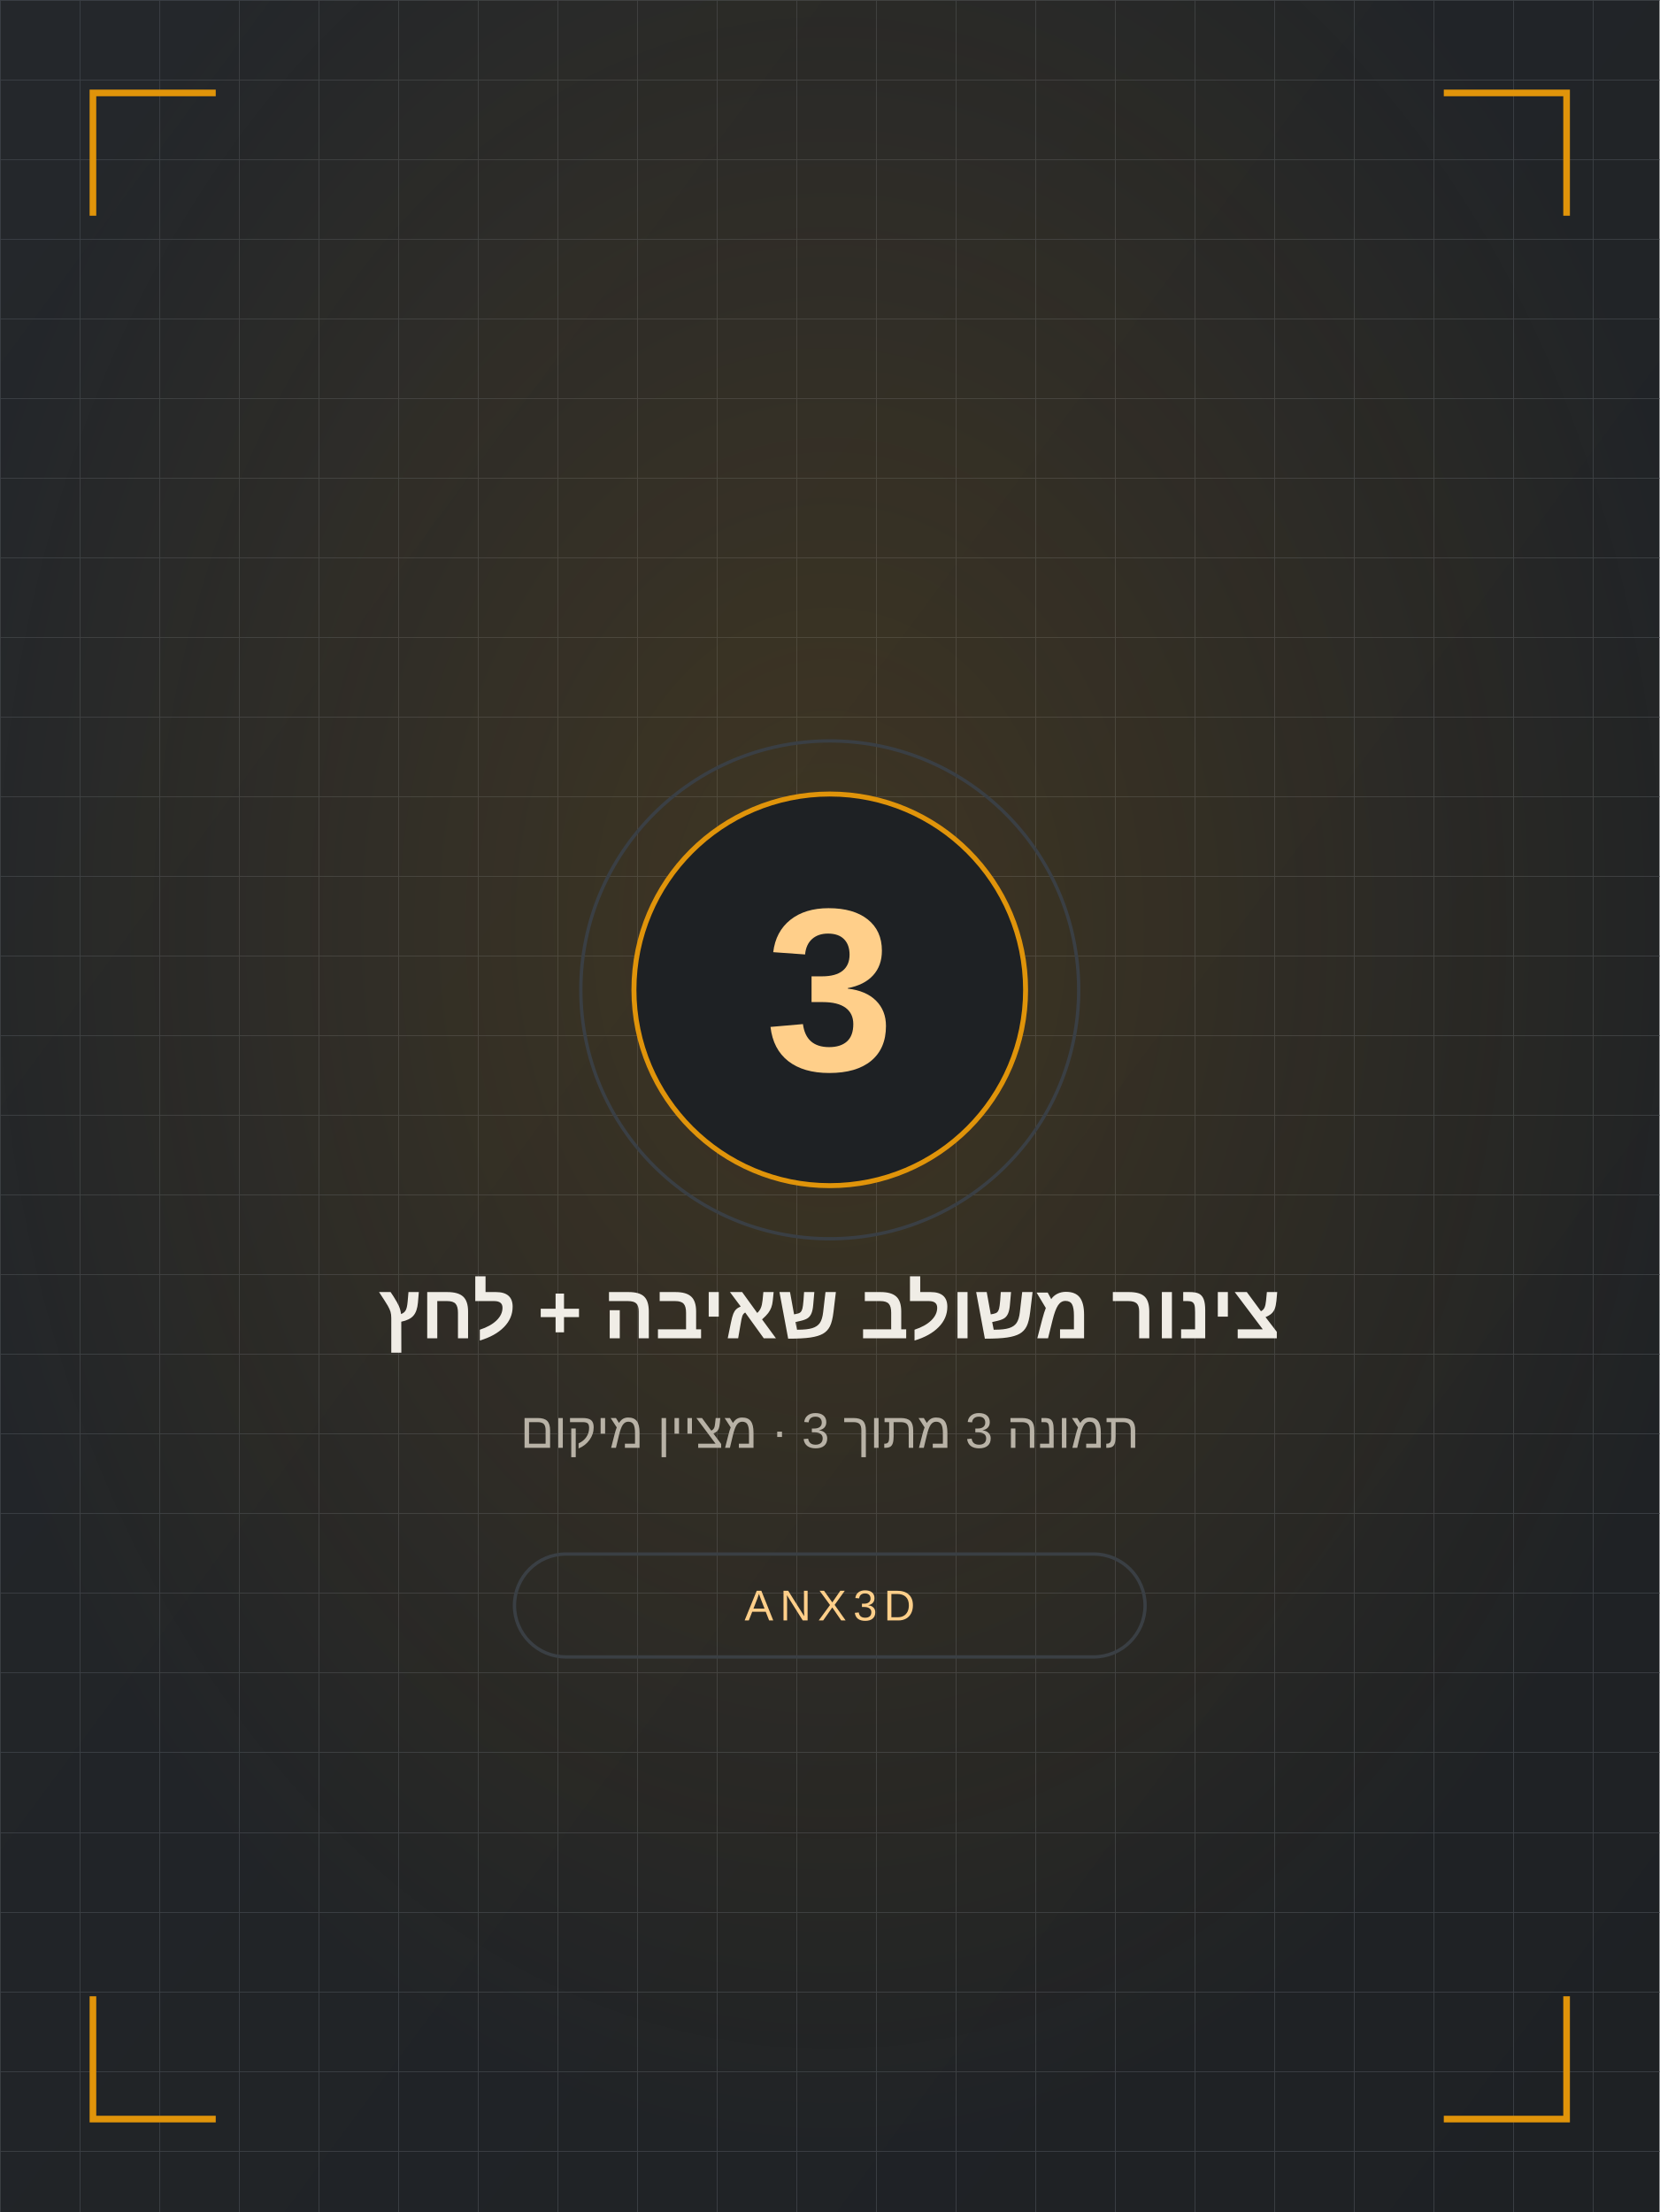
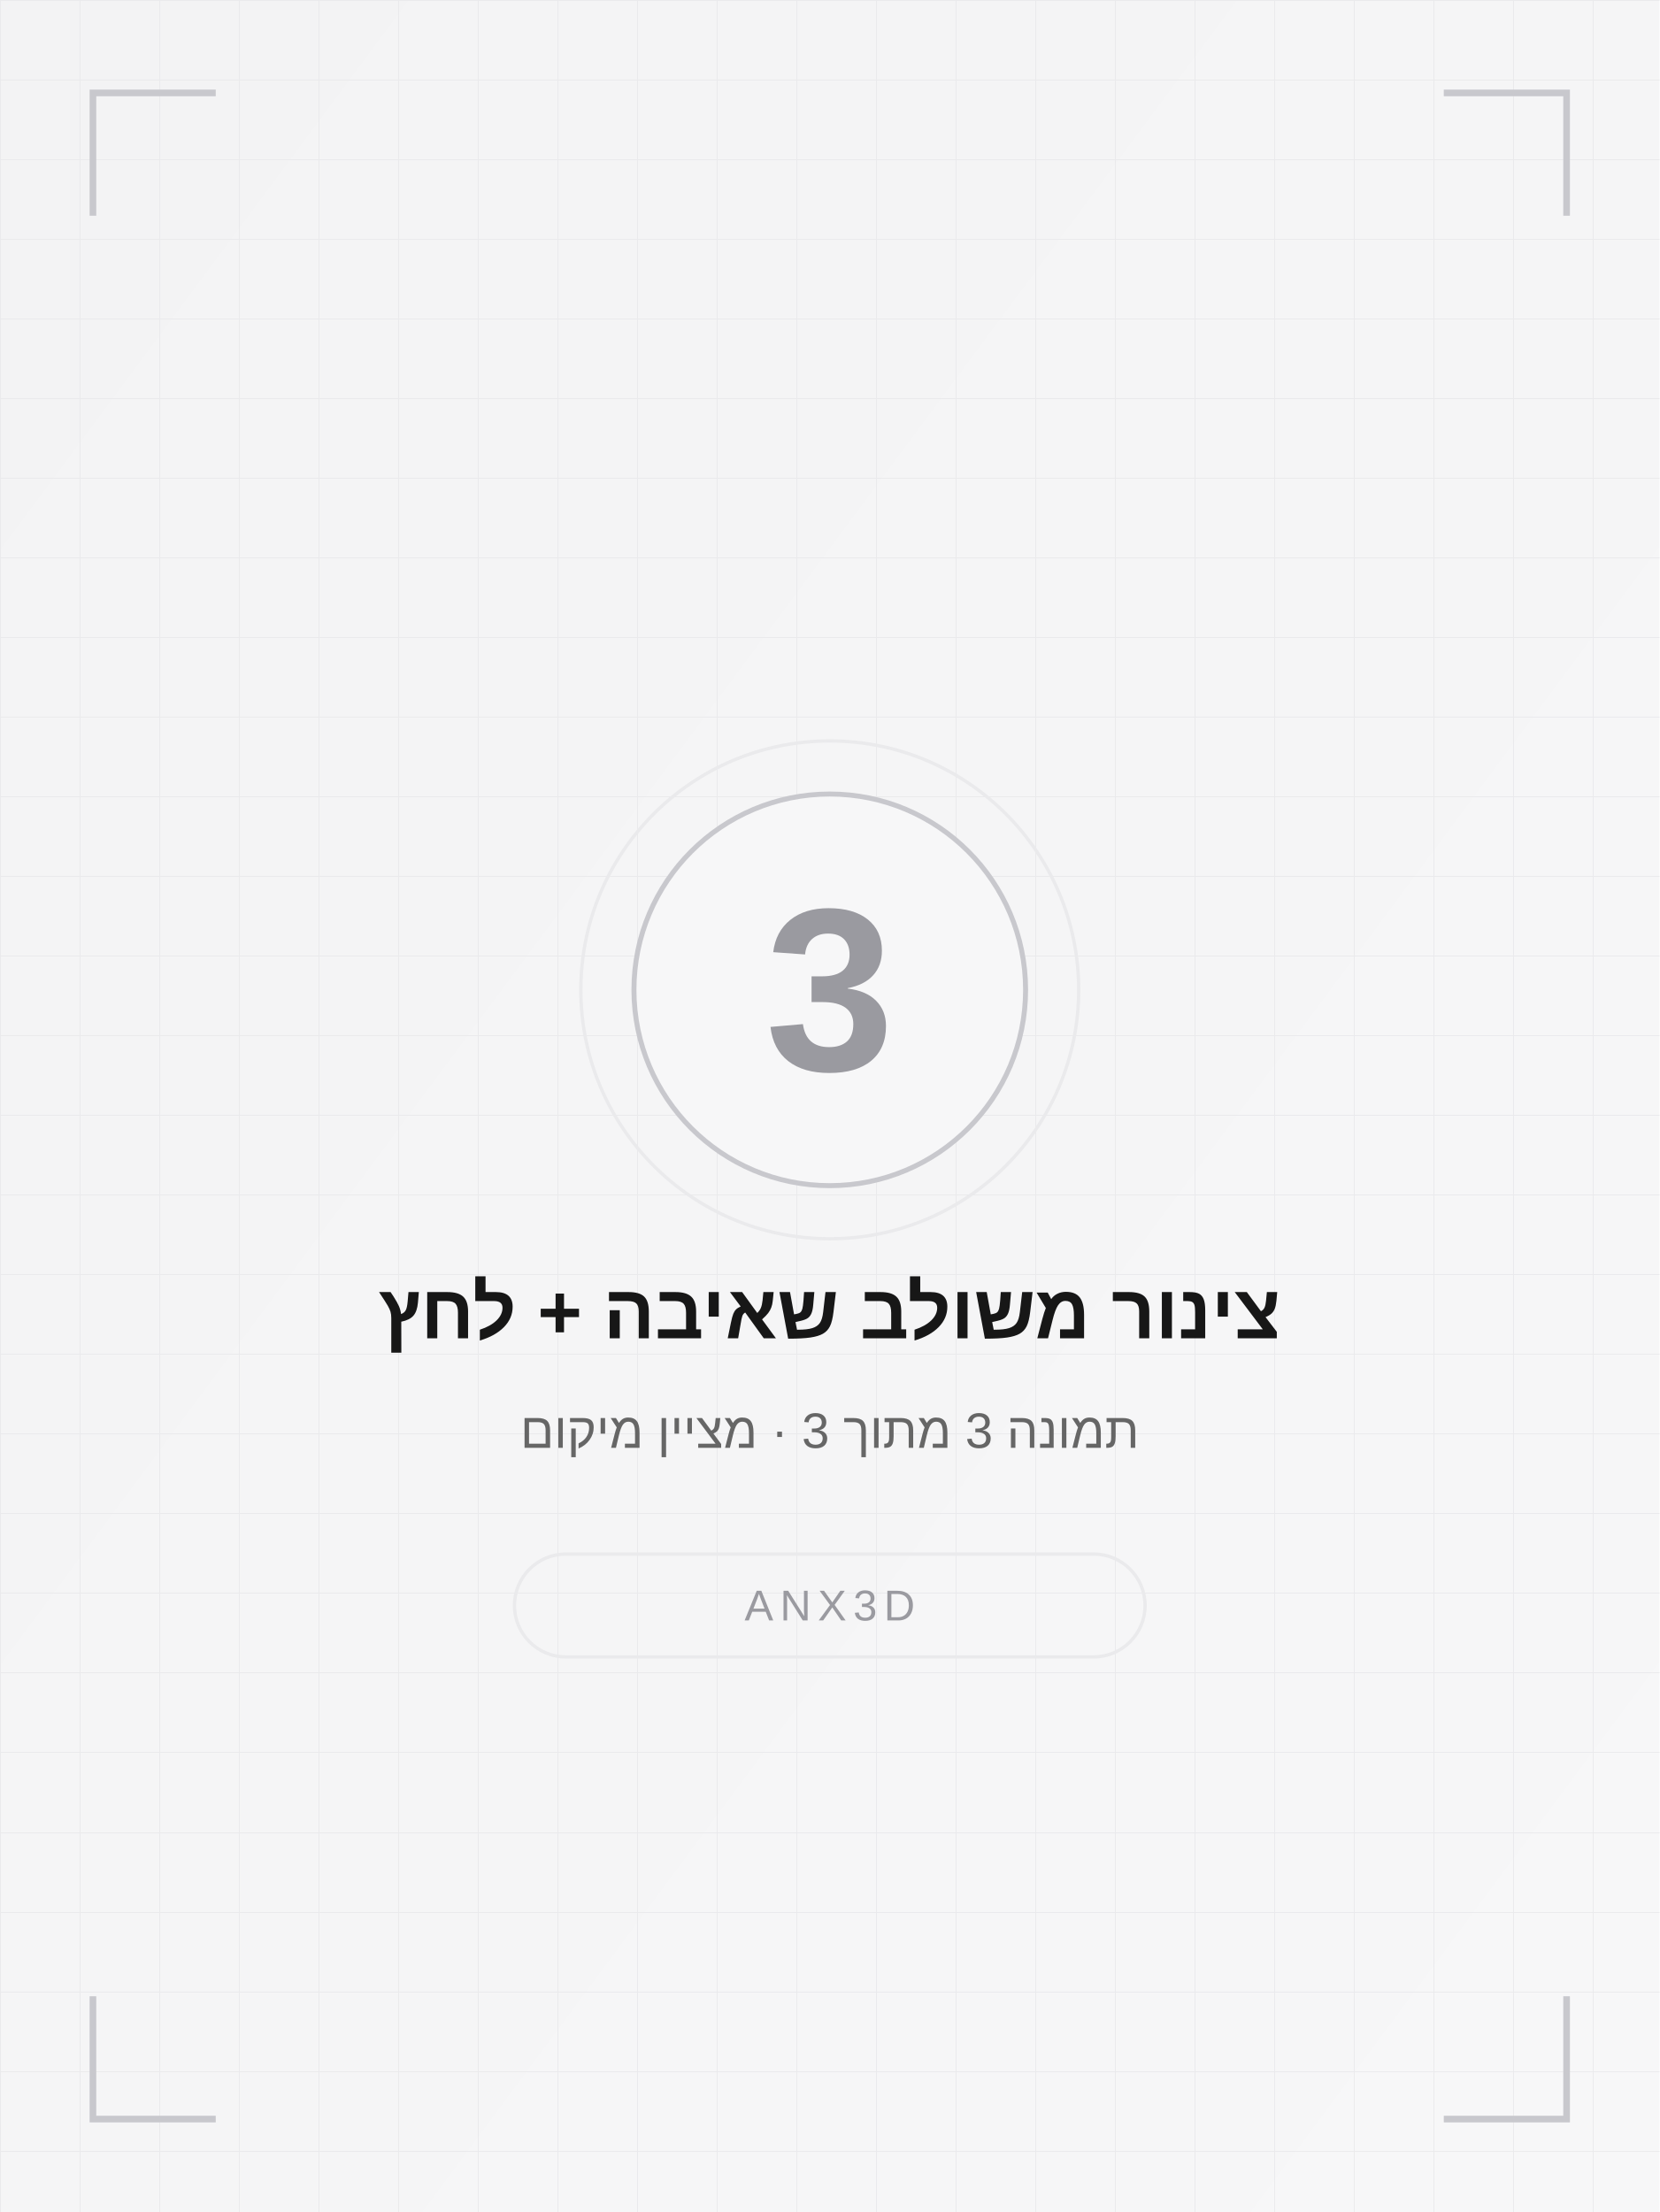
<svg xmlns="http://www.w3.org/2000/svg" width="1000" height="1333" viewBox="0 0 1000 1333" role="img" aria-label="צינור משולב שאיבה + לחץ — תמונה 3 מתוך 3 (מציין מיקום)">
  <defs>
    <linearGradient id="bg" x1="0" y1="0" x2="1" y2="1">
-       <stop offset="0%" stop-color="#24272b" />
-       <stop offset="100%" stop-color="#1e2124" />
+       <stop offset="0%" stop-color="#f3f3f4" />
+       <stop offset="100%" stop-color="#f7f7f8" />
    </linearGradient>
    <pattern id="grid" width="48" height="48" patternUnits="userSpaceOnUse">
-       <path d="M48 0H0V48" fill="none" stroke="#3a3f44" stroke-width="1" />
+       <path d="M48 0H0V48" fill="none" stroke="#eaeaec" stroke-width="1" />
    </pattern>
    <radialGradient id="glow" cx="50%" cy="42%" r="55%">
-       <stop offset="0%" stop-color="#e0940a" stop-opacity="0.16" />
-       <stop offset="100%" stop-color="#e0940a" stop-opacity="0" />
+       <stop offset="0%" stop-color="#c8c8cd" stop-opacity="0" />
+       <stop offset="100%" stop-color="#c8c8cd" stop-opacity="0" />
    </radialGradient>
  </defs>
  <rect width="1000" height="1333" fill="url(#bg)" />
  <rect width="1000" height="1333" fill="url(#grid)" />
  <rect width="1000" height="1333" fill="url(#glow)" />
-   <path d="M56 128V56h72" fill="none" stroke="#e0940a" stroke-width="4" stroke-linecap="square" />
-   <path d="M872 56h72v72" fill="none" stroke="#e0940a" stroke-width="4" stroke-linecap="square" />
-   <path d="M944 1205v72h-72" fill="none" stroke="#e0940a" stroke-width="4" stroke-linecap="square" />
-   <path d="M128 1277H56v-72" fill="none" stroke="#e0940a" stroke-width="4" stroke-linecap="square" />
-   <circle cx="500" cy="596.5" r="150" fill="none" stroke="#3a3f44" stroke-width="2" />
-   <circle cx="500" cy="596.5" r="118" fill="#1e2124" stroke="#e0940a" stroke-width="3" />
-   <text x="500" y="596.5" text-anchor="middle" dominant-baseline="central" font-family="Heebo, Arial, sans-serif" font-size="140" font-weight="700" fill="#ffcf8a">3</text>
-   <text x="500" y="806.5" text-anchor="middle" direction="rtl" font-family="Heebo, Arial, sans-serif" font-size="46" font-weight="700" fill="#f0ede6">צינור משולב שאיבה + לחץ</text>
-   <text x="500" y="872.5" text-anchor="middle" direction="rtl" font-family="Heebo, Arial, sans-serif" font-size="30" fill="#b8b2a6">תמונה 3 מתוך 3 · מציין מיקום</text>
-   <rect x="310" y="936.5" width="380" height="62" rx="31" fill="none" stroke="#3a3f44" stroke-width="2" />
-   <text x="500" y="967.5" text-anchor="middle" dominant-baseline="central" font-family="Heebo, Arial, sans-serif" font-size="26" letter-spacing="4" fill="#ffcf8a">ANX3D</text>
+   <path d="M56 128V56h72" fill="none" stroke="#c8c8cd" stroke-width="4" stroke-linecap="square" />
+   <path d="M872 56h72v72" fill="none" stroke="#c8c8cd" stroke-width="4" stroke-linecap="square" />
+   <path d="M944 1205v72h-72" fill="none" stroke="#c8c8cd" stroke-width="4" stroke-linecap="square" />
+   <path d="M128 1277H56v-72" fill="none" stroke="#c8c8cd" stroke-width="4" stroke-linecap="square" />
+   <circle cx="500" cy="596.5" r="150" fill="none" stroke="#eaeaec" stroke-width="2" />
+   <circle cx="500" cy="596.5" r="118" fill="#f7f7f8" stroke="#c8c8cd" stroke-width="3" />
+   <text x="500" y="596.5" text-anchor="middle" dominant-baseline="central" font-family="Heebo, Arial, sans-serif" font-size="140" font-weight="700" fill="#9a9aa0">3</text>
+   <text x="500" y="806.5" text-anchor="middle" direction="rtl" font-family="Heebo, Arial, sans-serif" font-size="46" font-weight="700" fill="#171717">צינור משולב שאיבה + לחץ</text>
+   <text x="500" y="872.5" text-anchor="middle" direction="rtl" font-family="Heebo, Arial, sans-serif" font-size="30" fill="#666666">תמונה 3 מתוך 3 · מציין מיקום</text>
+   <rect x="310" y="936.5" width="380" height="62" rx="31" fill="none" stroke="#eaeaec" stroke-width="2" />
+   <text x="500" y="967.5" text-anchor="middle" dominant-baseline="central" font-family="Heebo, Arial, sans-serif" font-size="26" letter-spacing="4" fill="#9a9aa0">ANX3D</text>
</svg>
